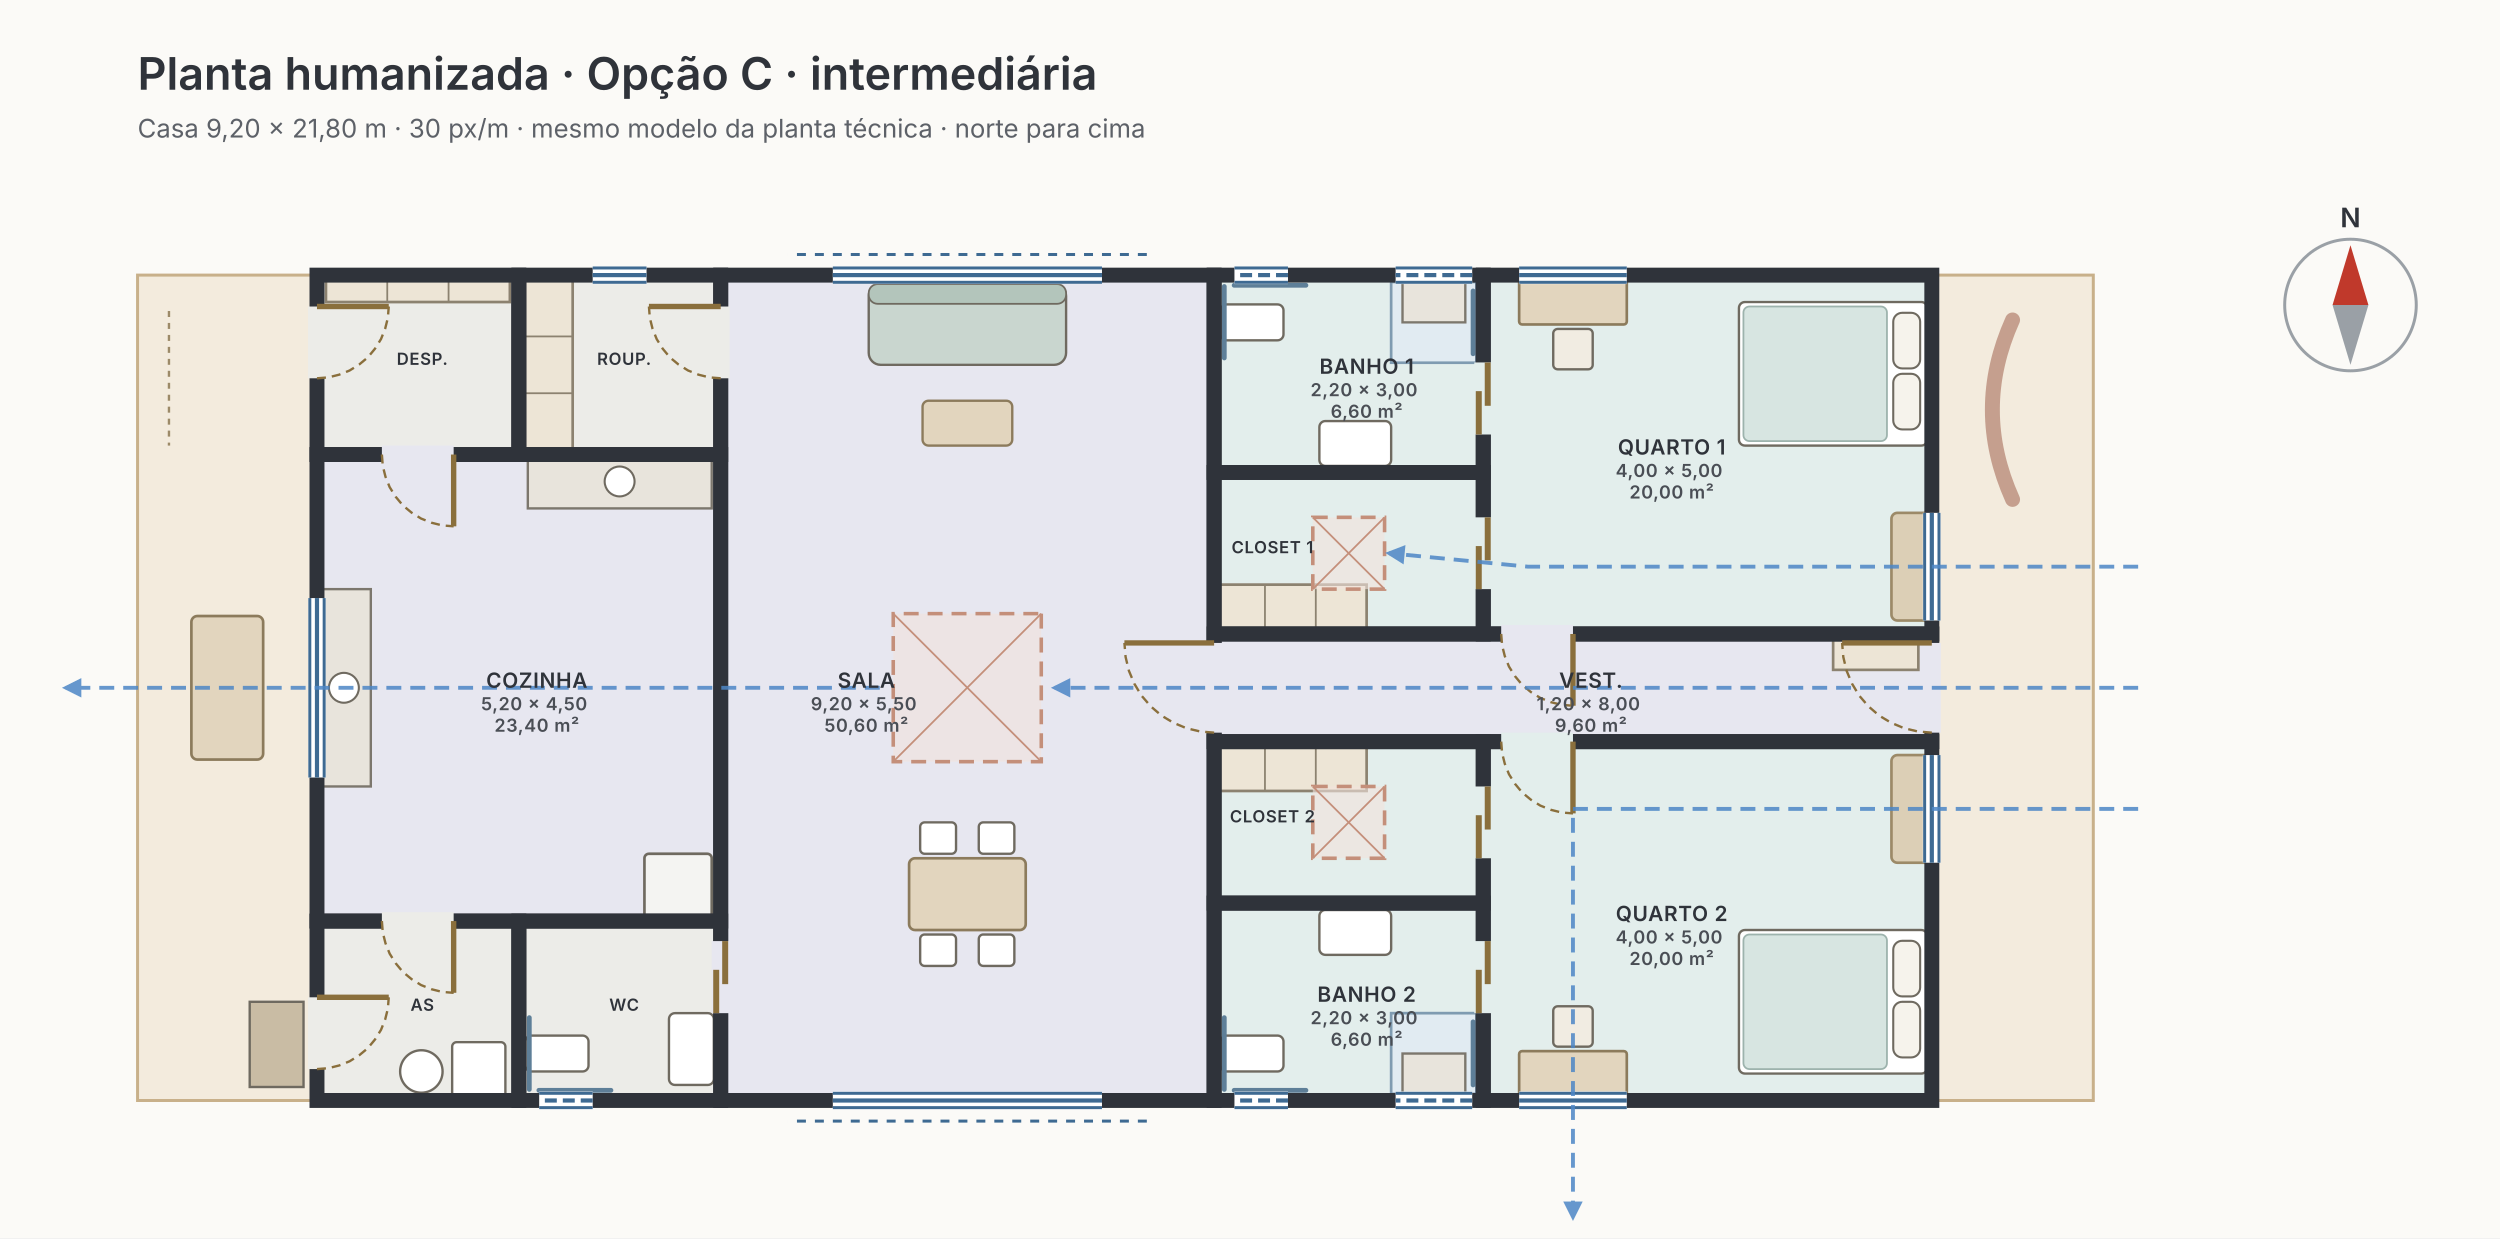
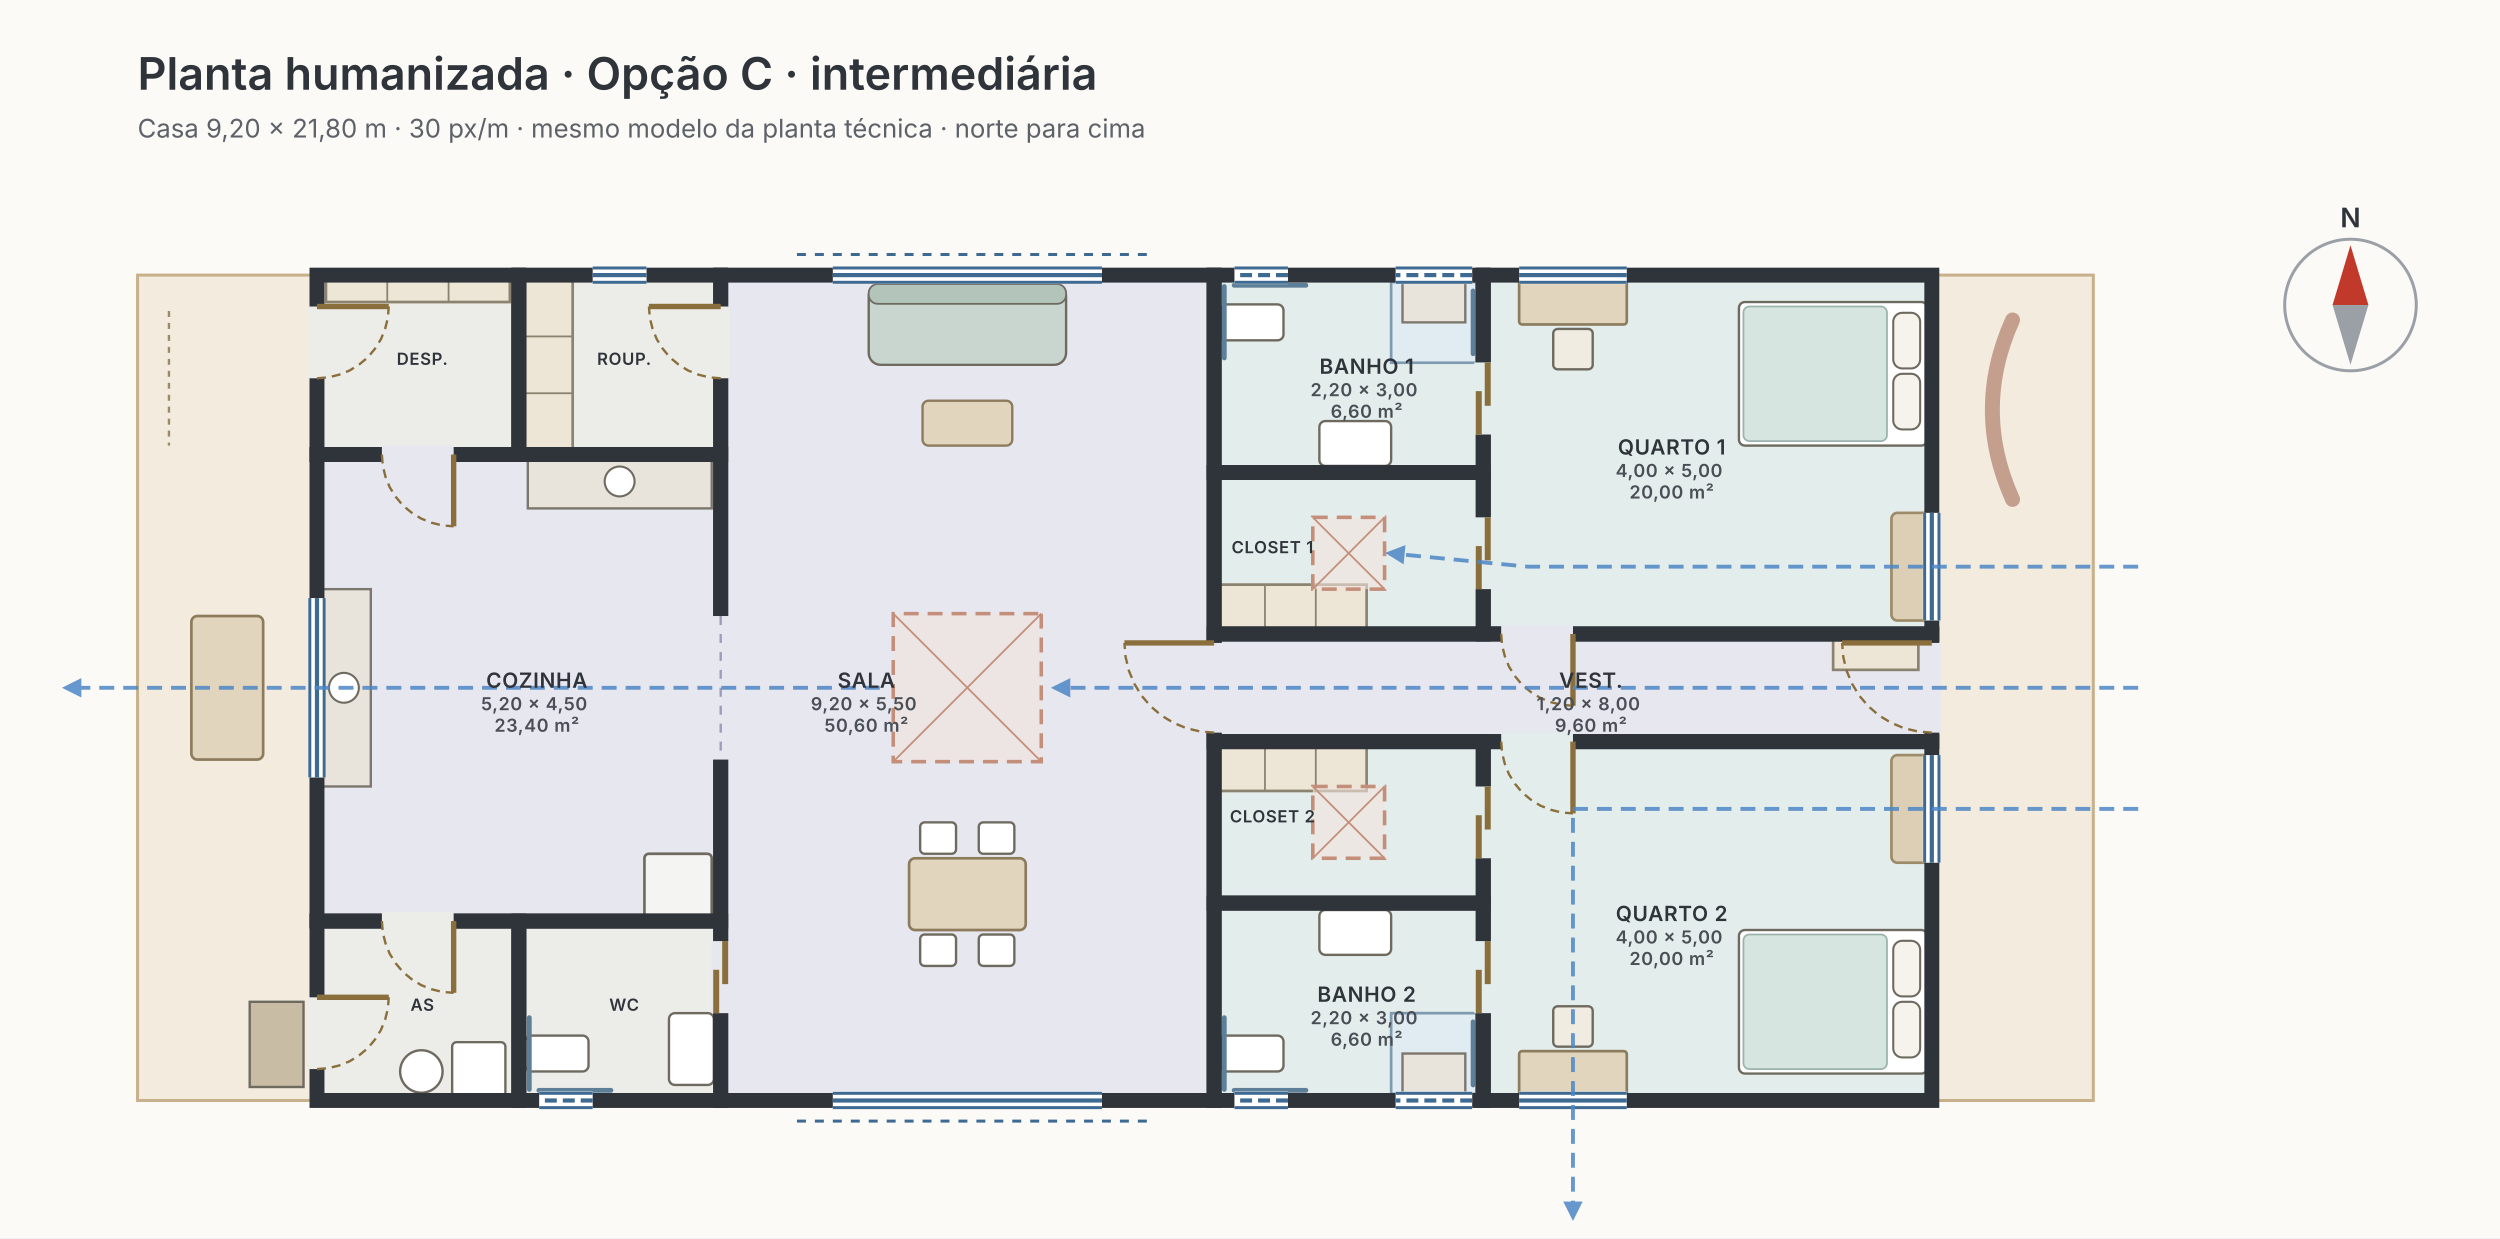
<svg xmlns="http://www.w3.org/2000/svg" viewBox="0 0 836 414" width="836" height="414" role="img" aria-label="Planta humanizada · Opção C · intermediária">
  <style>.hz-t{font-family:"IBM Plex Sans","Inter","Segoe UI",Helvetica,Arial,sans-serif;fill:#2F333A}.hz-tt{font-size:15px;font-weight:600}.hz-st{font-size:8.6px;fill:#5d6168}.hz-rn{font-weight:600;text-anchor:middle;letter-spacing:.2px}.hz-rd{text-anchor:middle;fill:#4a4e55}</style>
  <rect width="836" height="414" fill="#FBFAF7" />
  <text class="hz-t hz-tt" x="46" y="30">Planta humanizada · Opção C · intermediária</text>
  <text class="hz-t hz-st" x="46" y="46">Casa 9,20 × 21,80 m · 30 px/m · mesmo modelo da planta técnica · norte para cima</text>
  <g transform="translate(373.0,230.0) rotate(90) translate(-138.0,-327.0)">
    <defs>
      <marker id="hzSeta" viewBox="0 0 10 10" refX="8" refY="5" markerWidth="5" markerHeight="5" orient="auto-start-reverse">
        <path d="M0,0 L10,5 L0,10 Z" fill="#4C86C6" />
      </marker>
    </defs>
    <rect x="0" y="0" width="276.0" height="54.0" fill="#F3EBDD" stroke="#C8B08A" />
    <rect x="0" y="594" width="276.0" height="60.0" fill="#F3EBDD" stroke="#C8B08A" />
    <rect x="0" y="54" width="120.0" height="150.0" fill="#E3EEEC" stroke="#93B3AC" />
    <rect x="156" y="54" width="120.0" height="150.0" fill="#E3EEEC" stroke="#93B3AC" />
    <rect x="0" y="204" width="66.0" height="90.0" fill="#E3EEEC" stroke="#93B3AC" />
    <rect x="210" y="204" width="66.0" height="90.0" fill="#E3EEEC" stroke="#93B3AC" />
    <rect x="66" y="204" width="54.0" height="90.0" fill="#E3EEEC" stroke="#93B3AC" />
    <rect x="156" y="204" width="54.0" height="90.0" fill="#E3EEEC" stroke="#93B3AC" />
    <rect x="120" y="54" width="36.0" height="240.0" fill="#E7E7F0" stroke="#9C9CBD" />
    <rect x="0" y="294" width="276.0" height="165.0" fill="#E7E7F0" stroke="#9C9CBD" />
    <rect x="60" y="459" width="156.0" height="135.0" fill="#E7E7F0" stroke="#9C9CBD" />
    <rect x="0" y="459" width="60.0" height="67.5" fill="#ECECE8" stroke="#ABAB9F" />
    <rect x="0" y="526.5" width="60.0" height="67.5" fill="#ECECE8" stroke="#ABAB9F" />
    <rect x="216" y="459" width="60.0" height="67.5" fill="#ECECE8" stroke="#ABAB9F" />
    <rect x="216" y="526.5" width="60.0" height="67.5" fill="#ECECE8" stroke="#ABAB9F" />
    <rect x="9" y="55.5" width="48.0" height="63.0" rx="2" fill="#FFFFFF" stroke="#6F6A60" stroke-width="0.8" />
    <rect x="10.5" y="69" width="45.0" height="48.0" rx="2" fill="#D7E5E1" stroke="#9DB3AD" stroke-width="0.6" />
    <rect x="12.6" y="57.9" width="18.6" height="9.0" rx="3" fill="#F6F3EC" stroke="#6F6A60" stroke-width="0.7" />
    <rect x="33" y="57.9" width="18.6" height="9.0" rx="3" fill="#F6F3EC" stroke="#6F6A60" stroke-width="0.7" />
    <rect x="79.5" y="54" width="36.0" height="13.5" rx="2" fill="#DCCFB6" stroke="#9C8A68" stroke-width="0.9" />
    <rect x="0" y="156" width="16.5" height="36.0" rx="1" fill="#E2D5BE" stroke="#8C7B5C" stroke-width="0.9" />
    <rect x="18" y="167.4" width="13.5" height="13.2" rx="1.5" fill="#F1ECE2" stroke="#6F6A60" stroke-width="0.8" />
    <rect x="219" y="55.5" width="48.0" height="63.0" rx="2" fill="#FFFFFF" stroke="#6F6A60" stroke-width="0.8" />
    <rect x="220.5" y="69" width="45.0" height="48.0" rx="2" fill="#D7E5E1" stroke="#9DB3AD" stroke-width="0.6" />
    <rect x="222.6" y="57.9" width="18.6" height="9.0" rx="3" fill="#F6F3EC" stroke="#6F6A60" stroke-width="0.7" />
    <rect x="243" y="57.9" width="18.6" height="9.0" rx="3" fill="#F6F3EC" stroke="#6F6A60" stroke-width="0.7" />
    <rect x="160.5" y="54" width="36.0" height="13.5" rx="2" fill="#DCCFB6" stroke="#9C8A68" stroke-width="0.9" />
    <rect x="259.5" y="156" width="16.5" height="36.0" rx="1" fill="#E2D5BE" stroke="#8C7B5C" stroke-width="0.9" />
    <rect x="244.5" y="167.4" width="13.5" height="13.2" rx="1.5" fill="#F1ECE2" stroke="#6F6A60" stroke-width="0.8" />
    <rect x="2.3" y="206.3" width="27.0" height="28.5" fill="#E1EBF2" stroke="#7F9BB1" stroke-width="0.9" />
    <rect x="2.3" y="210" width="13.5" height="21.0" fill="#E8E4DC" stroke="#7C776D" stroke-width="0.8" />
    <line x1="5.3" y1="207.4" x2="26.3" y2="207.4" stroke="#5E7F98" stroke-width="1.6" stroke-linecap="round" />
    <rect x="9.8" y="270.8" width="12.0" height="21.0" rx="2" fill="#FFFFFF" stroke="#6F6A60" stroke-width="0.8" />
    <rect x="48.8" y="234.8" width="15.0" height="24.0" rx="2" fill="#FFFFFF" stroke="#6F6A60" stroke-width="0.8" />
    <line x1="3.4" y1="263.3" x2="3.4" y2="287.3" stroke="#5E7F98" stroke-width="1.6" stroke-linecap="round" />
    <line x1="3.8" y1="290.6" x2="27.7" y2="290.6" stroke="#5E7F98" stroke-width="1.6" stroke-linecap="round" />
    <rect x="246.8" y="206.3" width="27.0" height="28.5" fill="#E1EBF2" stroke="#7F9BB1" stroke-width="0.9" />
    <rect x="260.3" y="210" width="13.5" height="21.0" fill="#E8E4DC" stroke="#7C776D" stroke-width="0.8" />
    <line x1="270.8" y1="207.4" x2="249.7" y2="207.4" stroke="#5E7F98" stroke-width="1.6" stroke-linecap="round" />
    <rect x="254.3" y="270.8" width="12.0" height="21.0" rx="2" fill="#FFFFFF" stroke="#6F6A60" stroke-width="0.8" />
    <rect x="212.3" y="234.8" width="15.0" height="24.0" rx="2" fill="#FFFFFF" stroke="#6F6A60" stroke-width="0.8" />
    <line x1="272.6" y1="263.3" x2="272.6" y2="287.3" stroke="#5E7F98" stroke-width="1.6" stroke-linecap="round" />
    <line x1="272.3" y1="290.6" x2="248.3" y2="290.6" stroke="#5E7F98" stroke-width="1.6" stroke-linecap="round" />
    <rect x="103.5" y="243" width="16.5" height="51.0" fill="#EDE5D6" stroke="#8C8270" stroke-width="0.9" />
    <line x1="103.5" y1="260" x2="120" y2="260" stroke="#8C8270" stroke-width="0.6" />
    <line x1="103.5" y1="277" x2="120" y2="277" stroke="#8C8270" stroke-width="0.6" />
    <rect x="156" y="243" width="16.5" height="51.0" fill="#EDE5D6" stroke="#8C8270" stroke-width="0.9" />
    <line x1="156" y1="260" x2="172.5" y2="260" stroke="#8C8270" stroke-width="0.6" />
    <line x1="156" y1="277" x2="172.5" y2="277" stroke="#8C8270" stroke-width="0.6" />
    <rect x="3" y="343.5" width="27.0" height="66.0" rx="4" fill="#C9D6CF" stroke="#6F6A60" stroke-width="0.8" />
    <rect x="3" y="343.5" width="6.6" height="66.0" rx="3" fill="#B3C5BB" stroke="#6F6A60" stroke-width="0.6" />
    <rect x="42" y="361.5" width="15.0" height="30.0" rx="2" fill="#E2D5BE" stroke="#8C7B5C" stroke-width="0.8" />
    <rect x="195" y="357" width="24.0" height="39.0" rx="2" fill="#E2D5BE" stroke="#8C7B5C" stroke-width="0.9" />
    <rect x="183" y="360.8" width="10.5" height="11.9" rx="1.5" fill="#FFFFFF" stroke="#6F6A60" stroke-width="0.8" />
    <rect x="220.5" y="360.8" width="10.5" height="11.9" rx="1.5" fill="#FFFFFF" stroke="#6F6A60" stroke-width="0.8" />
    <rect x="183" y="380.3" width="10.5" height="12.0" rx="1.5" fill="#FFFFFF" stroke="#6F6A60" stroke-width="0.8" />
    <rect x="220.5" y="380.3" width="10.5" height="12.0" rx="1.5" fill="#FFFFFF" stroke="#6F6A60" stroke-width="0.8" />
    <rect x="60" y="462" width="18.0" height="61.5" fill="#E8E4DC" stroke="#7C776D" stroke-width="0.8" />
    <circle cx="69" cy="492.8" r="5.0" fill="#FFFFFF" stroke="#6F6A60" stroke-width="0.7" />
    <rect x="105" y="576" width="66.0" height="18.0" fill="#E8E4DC" stroke="#7C776D" stroke-width="0.8" />
    <circle cx="138" cy="585" r="5.0" fill="#FFFFFF" stroke="#6F6A60" stroke-width="0.7" />
    <rect x="193.5" y="462" width="22.5" height="22.5" rx="1.5" fill="#F4F4F2" stroke="#6F6A60" stroke-width="0.9" />
    <rect x="1.5" y="508.5" width="57.0" height="18.0" fill="#EDE5D6" stroke="#8C8270" stroke-width="0.9" />
    <line x1="20.5" y1="508.5" x2="20.5" y2="526.5" stroke="#8C8270" stroke-width="0.6" />
    <line x1="39.5" y1="508.5" x2="39.5" y2="526.5" stroke="#8C8270" stroke-width="0.6" />
    <rect x="0" y="529.5" width="9.0" height="61.5" fill="#EDE5D6" stroke="#8C8270" stroke-width="0.9" />
    <line x1="0" y1="550" x2="9" y2="550" stroke="#8C8270" stroke-width="0.6" />
    <line x1="0" y1="570.5" x2="9" y2="570.5" stroke="#8C8270" stroke-width="0.6" />
    <rect x="254.3" y="503.2" width="12.0" height="21.1" rx="2" fill="#FFFFFF" stroke="#6F6A60" stroke-width="0.8" />
    <rect x="246.8" y="461.3" width="24.0" height="15.0" rx="2" fill="#FFFFFF" stroke="#6F6A60" stroke-width="0.8" />
    <line x1="272.6" y1="495.7" x2="272.6" y2="519.8" stroke="#5E7F98" stroke-width="1.6" stroke-linecap="round" />
    <line x1="272.3" y1="523" x2="248.3" y2="523" stroke="#5E7F98" stroke-width="1.6" stroke-linecap="round" />
    <rect x="256.5" y="531" width="19.5" height="17.8" rx="1.5" fill="#FFFFFF" stroke="#6F6A60" stroke-width="0.8" />
    <circle cx="266.3" cy="559.1" r="7.1" fill="#FFFFFF" stroke="#6F6A60" stroke-width="0.8" />
    <path d="M15,27 Q45,40.5 75,27" fill="none" stroke="#B98C7A" stroke-width="5" stroke-linecap="round" opacity=".8" />
    <rect x="114" y="612" width="48.0" height="24.0" rx="2" fill="#E2D5BE" stroke="#8C7B5C" stroke-width="0.9" />
    <rect x="243" y="598.5" width="28.5" height="18.0" fill="#C9BCA4" stroke="#6F6A60" stroke-width="0.8" />
    <line x1="12" y1="643.5" x2="57" y2="643.5" stroke="#9C8A68" stroke-width="0.8" stroke-dasharray="2 2" />
    <rect x="121.5" y="58.5" width="10.5" height="28.5" fill="#EDE5D6" stroke="#8C8270" stroke-width="0.9" />
    <rect x="113.2" y="351.8" width="49.5" height="49.5" fill="#F2E3DC" fill-opacity=".6" stroke="#C48F7A" stroke-width="1.2" stroke-dasharray="5 3" />
    <line x1="113.2" y1="351.8" x2="162.7" y2="401.3" stroke="#C48F7A" stroke-width="0.6" />
    <line x1="162.7" y1="351.8" x2="113.2" y2="401.3" stroke="#C48F7A" stroke-width="0.6" />
    <rect x="81" y="237" width="24.0" height="24.0" fill="#F2E3DC" fill-opacity=".6" stroke="#C48F7A" stroke-width="1.2" stroke-dasharray="5 3" />
    <line x1="81" y1="237" x2="105" y2="261" stroke="#C48F7A" stroke-width="0.6" />
    <line x1="105" y1="237" x2="81" y2="261" stroke="#C48F7A" stroke-width="0.6" />
    <rect x="171" y="237" width="24.0" height="24.0" fill="#F2E3DC" fill-opacity=".6" stroke="#C48F7A" stroke-width="1.2" stroke-dasharray="5 3" />
    <line x1="171" y1="237" x2="195" y2="261" stroke="#C48F7A" stroke-width="0.6" />
    <line x1="195" y1="237" x2="171" y2="261" stroke="#C48F7A" stroke-width="0.6" />
    <rect x="0" y="54" width="120.0" height="150.0" fill="none" stroke="#2F333A" stroke-width="5" />
    <rect x="156" y="54" width="120.0" height="150.0" fill="none" stroke="#2F333A" stroke-width="5" />
    <rect x="0" y="204" width="66.0" height="90.0" fill="none" stroke="#2F333A" stroke-width="5" />
    <rect x="210" y="204" width="66.0" height="90.0" fill="none" stroke="#2F333A" stroke-width="5" />
    <rect x="66" y="204" width="54.0" height="90.0" fill="none" stroke="#2F333A" stroke-width="5" />
    <rect x="156" y="204" width="54.0" height="90.0" fill="none" stroke="#2F333A" stroke-width="5" />
    <rect x="120" y="54" width="36.0" height="240.0" fill="none" stroke="#2F333A" stroke-width="5" />
    <rect x="0" y="294" width="276.0" height="165.0" fill="none" stroke="#2F333A" stroke-width="5" />
    <rect x="60" y="459" width="156.0" height="135.0" fill="none" stroke="#2F333A" stroke-width="5" />
    <rect x="0" y="459" width="60.0" height="67.5" fill="none" stroke="#2F333A" stroke-width="5" />
    <rect x="0" y="526.5" width="60.0" height="67.5" fill="none" stroke="#2F333A" stroke-width="5" />
    <rect x="216" y="459" width="60.0" height="67.5" fill="none" stroke="#2F333A" stroke-width="5" />
    <rect x="216" y="526.5" width="60.0" height="67.5" fill="none" stroke="#2F333A" stroke-width="5" />
    <rect x="-3" y="269.3" width="6.0" height="17.9" fill="#FFFFFF" />
    <line x1="-2.4" y1="269.3" x2="-2.4" y2="287.2" stroke="#3E6A92" stroke-width="1" />
    <line x1="2.4" y1="269.3" x2="2.4" y2="287.2" stroke="#3E6A92" stroke-width="1" />
    <line x1="0" y1="269.3" x2="0" y2="287.2" stroke="#3E6A92" stroke-width="1.4" stroke-dasharray="4 2" />
    <rect x="-3" y="207.7" width="6.0" height="25.6" fill="#FFFFFF" />
    <line x1="-2.4" y1="207.7" x2="-2.4" y2="233.3" stroke="#3E6A92" stroke-width="1" />
    <line x1="2.4" y1="207.7" x2="2.4" y2="233.3" stroke="#3E6A92" stroke-width="1" />
    <line x1="0" y1="207.7" x2="0" y2="233.3" stroke="#3E6A92" stroke-width="1.4" stroke-dasharray="4 2" />
    <rect x="273" y="269.3" width="6.0" height="17.9" fill="#FFFFFF" />
    <line x1="273.6" y1="269.3" x2="273.6" y2="287.2" stroke="#3E6A92" stroke-width="1" />
    <line x1="278.4" y1="269.3" x2="278.4" y2="287.2" stroke="#3E6A92" stroke-width="1" />
    <line x1="276" y1="269.3" x2="276" y2="287.2" stroke="#3E6A92" stroke-width="1.4" stroke-dasharray="4 2" />
    <rect x="273" y="207.7" width="6.0" height="25.6" fill="#FFFFFF" />
    <line x1="273.6" y1="207.7" x2="273.6" y2="233.3" stroke="#3E6A92" stroke-width="1" />
    <line x1="278.4" y1="207.7" x2="278.4" y2="233.3" stroke="#3E6A92" stroke-width="1" />
    <line x1="276" y1="207.7" x2="276" y2="233.3" stroke="#3E6A92" stroke-width="1.4" stroke-dasharray="4 2" />
    <rect x="273" y="501.8" width="6.0" height="17.9" fill="#FFFFFF" />
    <line x1="273.6" y1="501.8" x2="273.6" y2="519.7" stroke="#3E6A92" stroke-width="1" />
    <line x1="278.4" y1="501.8" x2="278.4" y2="519.7" stroke="#3E6A92" stroke-width="1" />
    <line x1="276" y1="501.8" x2="276" y2="519.7" stroke="#3E6A92" stroke-width="1.4" stroke-dasharray="4 2" />
    <rect x="79.5" y="51" width="36.0" height="6.0" fill="#FFFFFF" />
    <line x1="79.5" y1="51.6" x2="115.5" y2="51.6" stroke="#3E6A92" stroke-width="1" />
    <line x1="79.5" y1="56.4" x2="115.5" y2="56.4" stroke="#3E6A92" stroke-width="1" />
    <line x1="79.5" y1="54" x2="115.5" y2="54" stroke="#3E6A92" stroke-width="1.4" />
    <rect x="160.5" y="51" width="36.0" height="6.0" fill="#FFFFFF" />
    <line x1="160.5" y1="51.6" x2="196.5" y2="51.6" stroke="#3E6A92" stroke-width="1" />
    <line x1="160.5" y1="56.4" x2="196.5" y2="56.4" stroke="#3E6A92" stroke-width="1" />
    <line x1="160.5" y1="54" x2="196.5" y2="54" stroke="#3E6A92" stroke-width="1.4" />
    <rect x="-3" y="156" width="6.0" height="36.0" fill="#FFFFFF" />
    <line x1="-2.4" y1="156" x2="-2.4" y2="192" stroke="#3E6A92" stroke-width="1" />
    <line x1="2.4" y1="156" x2="2.4" y2="192" stroke="#3E6A92" stroke-width="1" />
    <line x1="0" y1="156" x2="0" y2="192" stroke="#3E6A92" stroke-width="1.4" />
    <rect x="273" y="156" width="6.0" height="36.0" fill="#FFFFFF" />
    <line x1="273.6" y1="156" x2="273.6" y2="192" stroke="#3E6A92" stroke-width="1" />
    <line x1="278.4" y1="156" x2="278.4" y2="192" stroke="#3E6A92" stroke-width="1" />
    <line x1="276" y1="156" x2="276" y2="192" stroke="#3E6A92" stroke-width="1.4" />
    <rect x="-3" y="331.5" width="6.0" height="90.0" fill="#FFFFFF" />
    <line x1="-2.4" y1="331.5" x2="-2.4" y2="421.5" stroke="#3E6A92" stroke-width="1" />
    <line x1="2.4" y1="331.5" x2="2.4" y2="421.5" stroke="#3E6A92" stroke-width="1" />
    <line x1="0" y1="331.5" x2="0" y2="421.5" stroke="#3E6A92" stroke-width="1.4" />
    <rect x="273" y="331.5" width="6.0" height="90.0" fill="#FFFFFF" />
    <line x1="273.6" y1="331.5" x2="273.6" y2="421.5" stroke="#3E6A92" stroke-width="1" />
    <line x1="278.4" y1="331.5" x2="278.4" y2="421.5" stroke="#3E6A92" stroke-width="1" />
    <line x1="276" y1="331.5" x2="276" y2="421.5" stroke="#3E6A92" stroke-width="1.4" />
    <rect x="108" y="591" width="60.0" height="6.0" fill="#FFFFFF" />
    <line x1="108" y1="591.6" x2="168" y2="591.6" stroke="#3E6A92" stroke-width="1" />
    <line x1="108" y1="596.4" x2="168" y2="596.4" stroke="#3E6A92" stroke-width="1" />
    <line x1="108" y1="594" x2="168" y2="594" stroke="#3E6A92" stroke-width="1.4" />
    <rect x="-3" y="483.8" width="6.0" height="18.0" fill="#FFFFFF" />
    <line x1="-2.4" y1="483.8" x2="-2.4" y2="501.8" stroke="#3E6A92" stroke-width="1" />
    <line x1="2.4" y1="483.8" x2="2.4" y2="501.8" stroke="#3E6A92" stroke-width="1" />
    <line x1="0" y1="483.8" x2="0" y2="501.8" stroke="#3E6A92" stroke-width="1.4" />
    <line x1="-6.9" y1="316.5" x2="-6.9" y2="436.5" stroke="#3E6A92" stroke-width="1" stroke-dasharray="3 3" />
    <line x1="282.9" y1="316.5" x2="282.9" y2="436.5" stroke="#3E6A92" stroke-width="1" stroke-dasharray="3 3" />
    <rect x="29.2" y="201" width="24.1" height="6.0" fill="#E3EEEC" />
    <line x1="29.2" y1="202.5" x2="43.7" y2="202.5" stroke="#8a6f3c" stroke-width="2" />
    <line x1="38.8" y1="205.5" x2="53.3" y2="205.5" stroke="#8a6f3c" stroke-width="2" />
    <rect x="222.7" y="201" width="24.1" height="6.0" fill="#E3EEEC" />
    <line x1="222.7" y1="202.5" x2="237.1" y2="202.5" stroke="#8a6f3c" stroke-width="2" />
    <line x1="232.3" y1="205.5" x2="246.8" y2="205.5" stroke="#8a6f3c" stroke-width="2" />
    <rect x="222.7" y="456" width="24.1" height="6.0" fill="#E7E7F0" />
    <line x1="222.7" y1="457.5" x2="237.1" y2="457.5" stroke="#8a6f3c" stroke-width="2" />
    <line x1="232.3" y1="460.5" x2="246.8" y2="460.5" stroke="#8a6f3c" stroke-width="2" />
    <rect x="123" y="51" width="30.0" height="6.0" fill="#E7E7F0" />
    <line x1="123" y1="54" x2="123" y2="84" stroke="#8a6f3c" stroke-width="1.8" />
    <polyline points="153,54 152.6,58.7 151.5,63.3 149.7,67.6 147.3,71.6 144.2,75.2 140.6,78.3 136.6,80.7 132.3,82.5 127.7,83.6 123,84" fill="none" stroke="#8a6f3c" stroke-width="0.8" stroke-dasharray="3 2" />
    <rect x="117" y="174" width="6.0" height="24.0" fill="#E7E7F0" />
    <line x1="120" y1="174" x2="144" y2="174" stroke="#8a6f3c" stroke-width="1.8" />
    <polyline points="120,198 123.8,197.7 127.4,196.8 130.9,195.4 134.1,193.4 137,191 139.4,188.1 141.4,184.9 142.8,181.4 143.7,177.8 144,174" fill="none" stroke="#8a6f3c" stroke-width="0.8" stroke-dasharray="3 2" />
    <rect x="153" y="174" width="6.0" height="24.0" fill="#E3EEEC" />
    <line x1="156" y1="174" x2="180" y2="174" stroke="#8a6f3c" stroke-width="1.8" />
    <polyline points="156,198 159.8,197.7 163.4,196.8 166.9,195.4 170.1,193.4 173,191 175.4,188.1 177.4,184.9 178.8,181.4 179.7,177.8 180,174" fill="none" stroke="#8a6f3c" stroke-width="0.8" stroke-dasharray="3 2" />
    <rect x="81" y="201" width="24.0" height="6.0" fill="#E3EEEC" />
    <line x1="81" y1="202.5" x2="95.4" y2="202.5" stroke="#8a6f3c" stroke-width="2" />
    <line x1="90.6" y1="205.5" x2="105" y2="205.5" stroke="#8a6f3c" stroke-width="2" />
    <rect x="171" y="201" width="24.0" height="6.0" fill="#E3EEEC" />
    <line x1="171" y1="202.5" x2="185.4" y2="202.5" stroke="#8a6f3c" stroke-width="2" />
    <line x1="180.6" y1="205.5" x2="195" y2="205.5" stroke="#8a6f3c" stroke-width="2" />
    <rect x="123" y="291" width="30.0" height="6.0" fill="#E7E7F0" />
    <line x1="123" y1="294" x2="123" y2="324" stroke="#8a6f3c" stroke-width="1.8" />
    <polyline points="153,294 152.6,298.7 151.5,303.3 149.7,307.6 147.3,311.6 144.2,315.2 140.6,318.3 136.6,320.7 132.3,322.5 127.7,323.6 123,324" fill="none" stroke="#8a6f3c" stroke-width="0.8" stroke-dasharray="3 2" />
    <rect x="10.5" y="456" width="24.0" height="6.0" fill="#ECECE8" />
    <line x1="10.5" y1="459" x2="10.5" y2="483" stroke="#8a6f3c" stroke-width="1.8" />
    <polyline points="34.5,459 34.2,462.8 33.3,466.4 31.9,469.9 29.9,473.1 27.5,476 24.6,478.4 21.4,480.4 17.9,481.8 14.3,482.7 10.5,483" fill="none" stroke="#8a6f3c" stroke-width="0.8" stroke-dasharray="3 2" />
    <rect x="57" y="548.3" width="6.0" height="24.0" fill="#E7E7F0" />
    <line x1="60" y1="548.3" x2="84" y2="548.3" stroke="#8a6f3c" stroke-width="1.8" />
    <polyline points="60,572.3 63.8,572 67.4,571.1 70.9,569.7 74.1,567.7 77,565.3 79.4,562.4 81.4,559.2 82.8,555.7 83.7,552.1 84,548.3" fill="none" stroke="#8a6f3c" stroke-width="0.8" stroke-dasharray="3 2" />
    <rect x="213" y="548.3" width="6.0" height="24.0" fill="#ECECE8" />
    <line x1="216" y1="548.3" x2="240" y2="548.3" stroke="#8a6f3c" stroke-width="1.8" />
    <polyline points="216,572.3 219.8,572 223.4,571.1 226.9,569.7 230.1,567.7 233,565.3 235.4,562.4 237.4,559.2 238.8,555.7 239.7,552.1 240,548.3" fill="none" stroke="#8a6f3c" stroke-width="0.8" stroke-dasharray="3 2" />
    <rect x="10.5" y="591" width="24.0" height="6.0" fill="#ECECE8" />
    <line x1="10.5" y1="594" x2="10.5" y2="570" stroke="#8a6f3c" stroke-width="1.8" />
    <polyline points="34.5,594 34.2,590.2 33.3,586.6 31.9,583.1 29.9,579.9 27.5,577 24.6,574.6 21.4,572.6 17.9,571.2 14.3,570.3 10.5,570" fill="none" stroke="#8a6f3c" stroke-width="0.8" stroke-dasharray="3 2" />
    <rect x="241.5" y="591" width="24.0" height="6.0" fill="#ECECE8" />
    <line x1="241.5" y1="594" x2="241.5" y2="570" stroke="#8a6f3c" stroke-width="1.8" />
    <polyline points="265.5,594 265.2,590.2 264.3,586.6 262.9,583.1 260.9,579.9 258.5,577 255.6,574.6 252.4,572.6 248.9,571.2 245.3,570.3 241.5,570" fill="none" stroke="#8a6f3c" stroke-width="0.8" stroke-dasharray="3 2" />
+     <rect x="114" y="456" width="48.0" height="6.0" fill="#E7E7F0" />
+     <line x1="114" y1="459" x2="162" y2="459" stroke="#9C9CBD" stroke-width="0.8" stroke-dasharray="3 3" />
    <polyline points="138,-15 138,347.3" fill="none" stroke="#4C86C6" stroke-width="1.3" stroke-dasharray="5 3" opacity=".85" marker-end="url(#hzSeta)" />
    <polyline points="138,405.8 138,678" fill="none" stroke="#4C86C6" stroke-width="1.3" stroke-dasharray="5 3" opacity=".85" marker-end="url(#hzSeta)" />
    <polyline points="97.5,-15 97.5,189 93,235.5" fill="none" stroke="#4C86C6" stroke-width="1.3" stroke-dasharray="5 3" opacity=".85" marker-end="url(#hzSeta)" />
    <polyline points="178.5,-15 178.5,174 315,174" fill="none" stroke="#4C86C6" stroke-width="1.3" stroke-dasharray="5 3" opacity=".85" marker-end="url(#hzSeta)" />
    <text class="hz-t hz-rn" x="60" y="141" transform="rotate(-90 60 141)" font-size="7">QUARTO 1<tspan class="hz-rd" x="60" dy="1.25em" font-size="6">4,00 × 5,00</tspan>
      <tspan class="hz-rd" x="60" dy="1.2em" font-size="6">20,00 m²</tspan>
    </text>
    <text class="hz-t hz-rn" x="216" y="141" transform="rotate(-90 216 141)" font-size="7">QUARTO 2<tspan class="hz-rd" x="216" dy="1.25em" font-size="6">4,00 × 5,00</tspan>
      <tspan class="hz-rd" x="216" dy="1.2em" font-size="6">20,00 m²</tspan>
    </text>
    <text class="hz-t hz-rn" x="33" y="243" transform="rotate(-90 33 243)" font-size="7">BANHO 1<tspan class="hz-rd" x="33" dy="1.25em" font-size="6">2,20 × 3,00</tspan>
      <tspan class="hz-rd" x="33" dy="1.2em" font-size="6">6,60 m²</tspan>
    </text>
    <text class="hz-t hz-rn" x="243" y="243" transform="rotate(-90 243 243)" font-size="7">BANHO 2<tspan class="hz-rd" x="243" dy="1.25em" font-size="6">2,20 × 3,00</tspan>
      <tspan class="hz-rd" x="243" dy="1.2em" font-size="6">6,60 m²</tspan>
    </text>
    <text class="hz-t hz-rn" x="93" y="274.5" transform="rotate(-90 93 274.5)" font-size="5.6">CLOSET 1</text>
    <text class="hz-t hz-rn" x="183" y="274.5" transform="rotate(-90 183 274.5)" font-size="5.6">CLOSET 2</text>
    <text class="hz-t hz-rn" x="138" y="168" transform="rotate(-90 138 168)" font-size="7">VEST.<tspan class="hz-rd" x="138" dy="1.25em" font-size="6">1,20 × 8,00</tspan>
      <tspan class="hz-rd" x="138" dy="1.2em" font-size="6">9,60 m²</tspan>
    </text>
    <text class="hz-t hz-rn" x="138" y="410.3" transform="rotate(-90 138 410.3)" font-size="7">SALA<tspan class="hz-rd" x="138" dy="1.25em" font-size="6">9,20 × 5,50</tspan>
      <tspan class="hz-rd" x="138" dy="1.2em" font-size="6">50,60 m²</tspan>
    </text>
    <text class="hz-t hz-rn" x="138" y="520.5" transform="rotate(-90 138 520.5)" font-size="7">COZINHA<tspan class="hz-rd" x="138" dy="1.25em" font-size="6">5,20 × 4,50</tspan>
      <tspan class="hz-rd" x="138" dy="1.2em" font-size="6">23,40 m²</tspan>
    </text>
    <text class="hz-t hz-rn" x="30" y="491.3" transform="rotate(-90 30 491.3)" font-size="5.6">ROUP.</text>
    <text class="hz-t hz-rn" x="30" y="558.8" transform="rotate(-90 30 558.8)" font-size="5.6">DESP.</text>
    <text class="hz-t hz-rn" x="246" y="491.3" transform="rotate(-90 246 491.3)" font-size="5.6">WC</text>
    <text class="hz-t hz-rn" x="246" y="558.8" transform="rotate(-90 246 558.8)" font-size="5.6">AS</text>
  </g>
  <circle cx="786" cy="102" r="22" fill="none" stroke="#9AA0A6" />
  <path d="M786,82 L792,102 L780,102 Z" fill="#C0392B" />
  <path d="M786,122 L792,102 L780,102 Z" fill="#9AA0A6" />
  <text class="hz-t hz-rn" x="786" y="76" font-size="9">N</text>
</svg>
